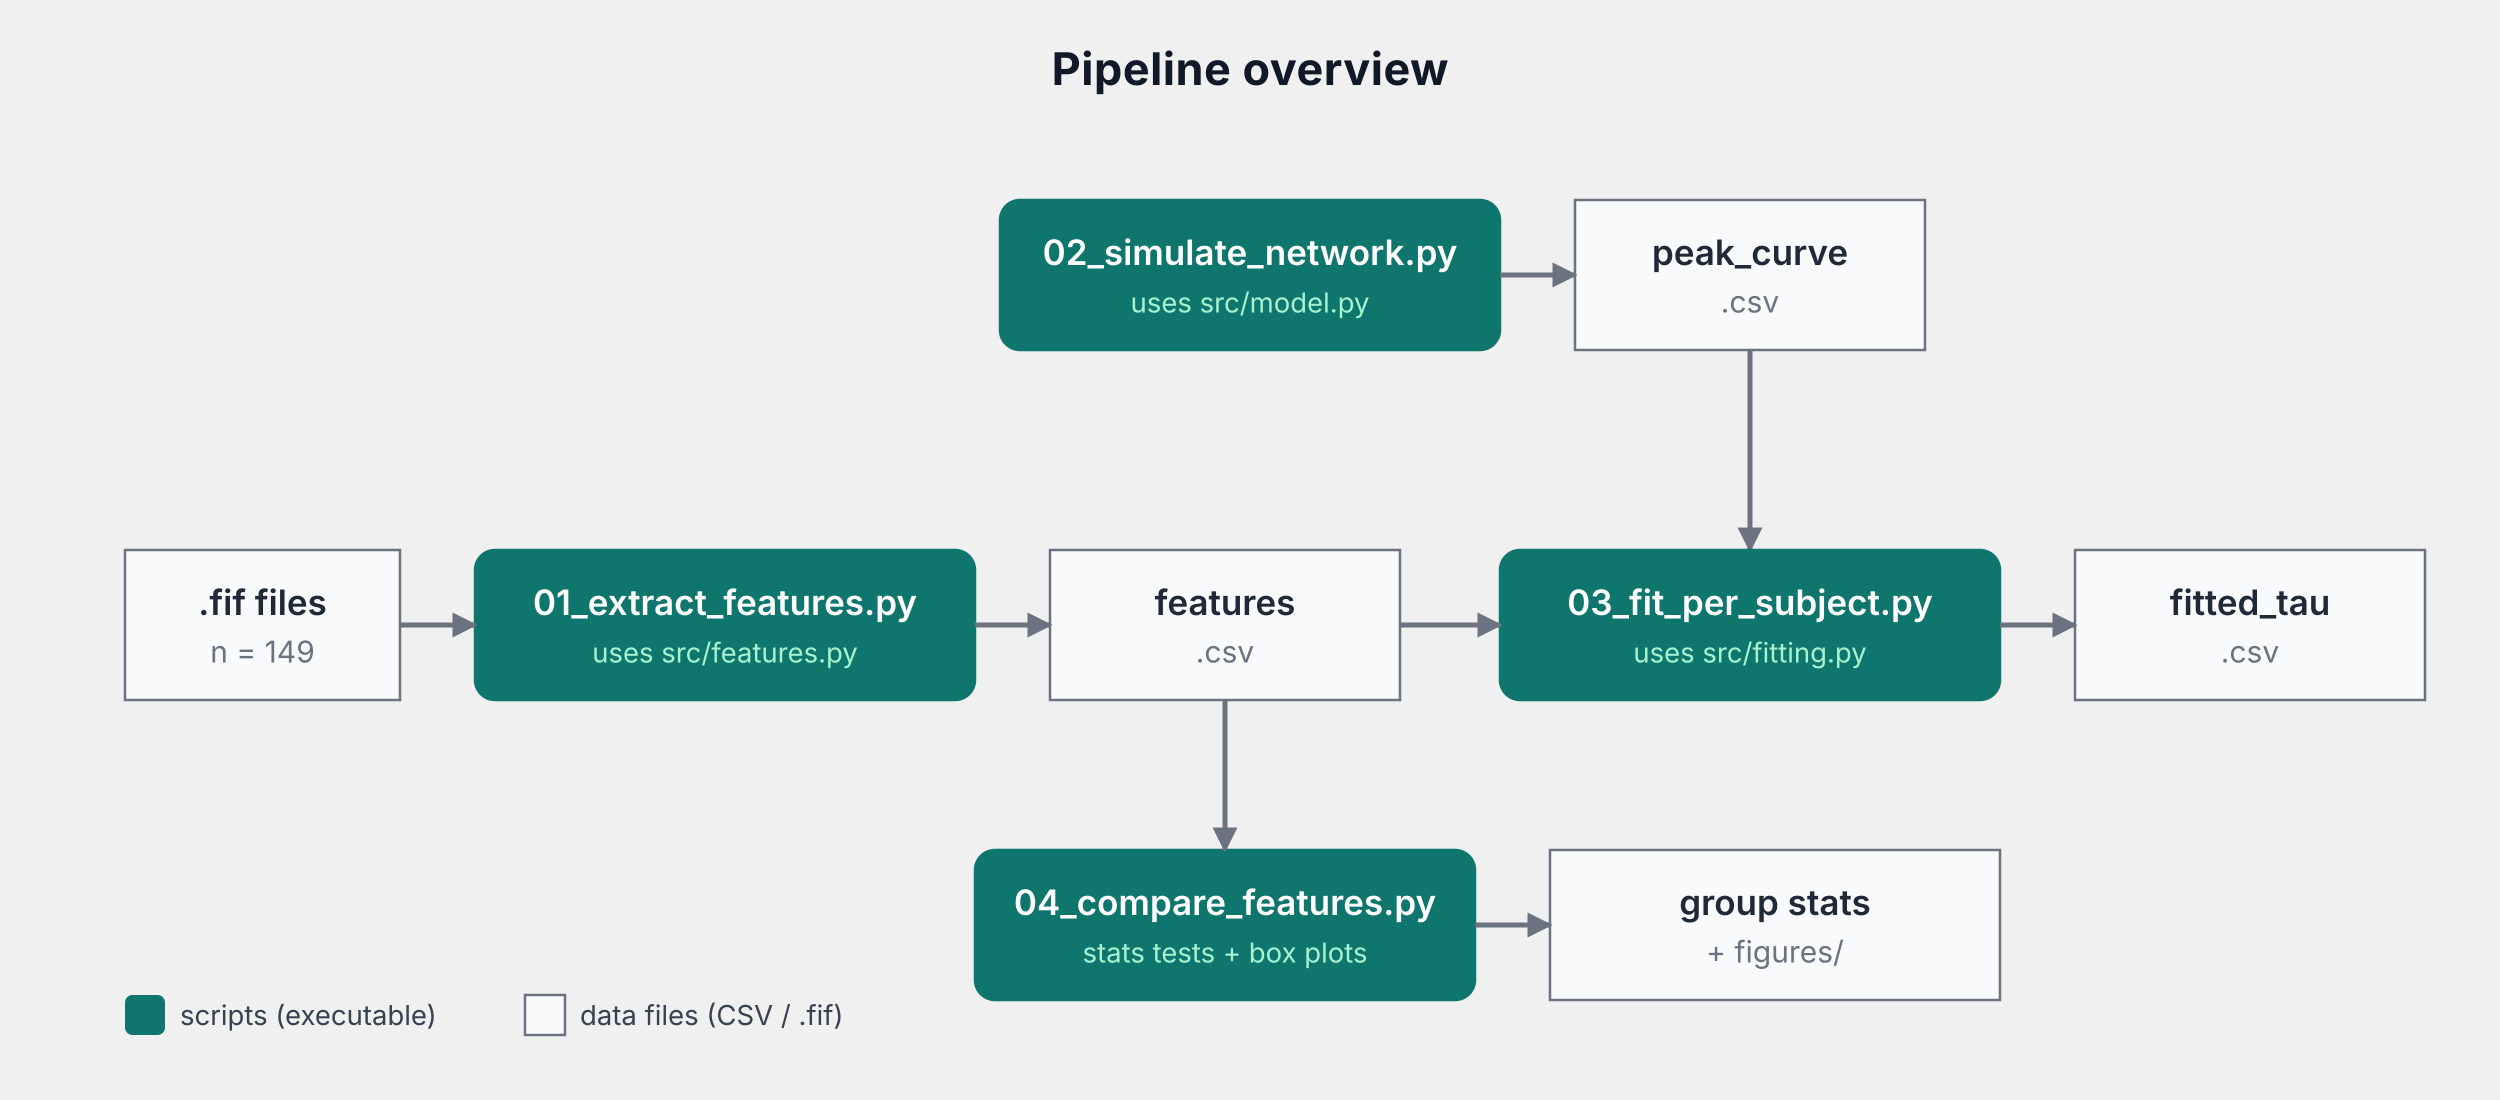
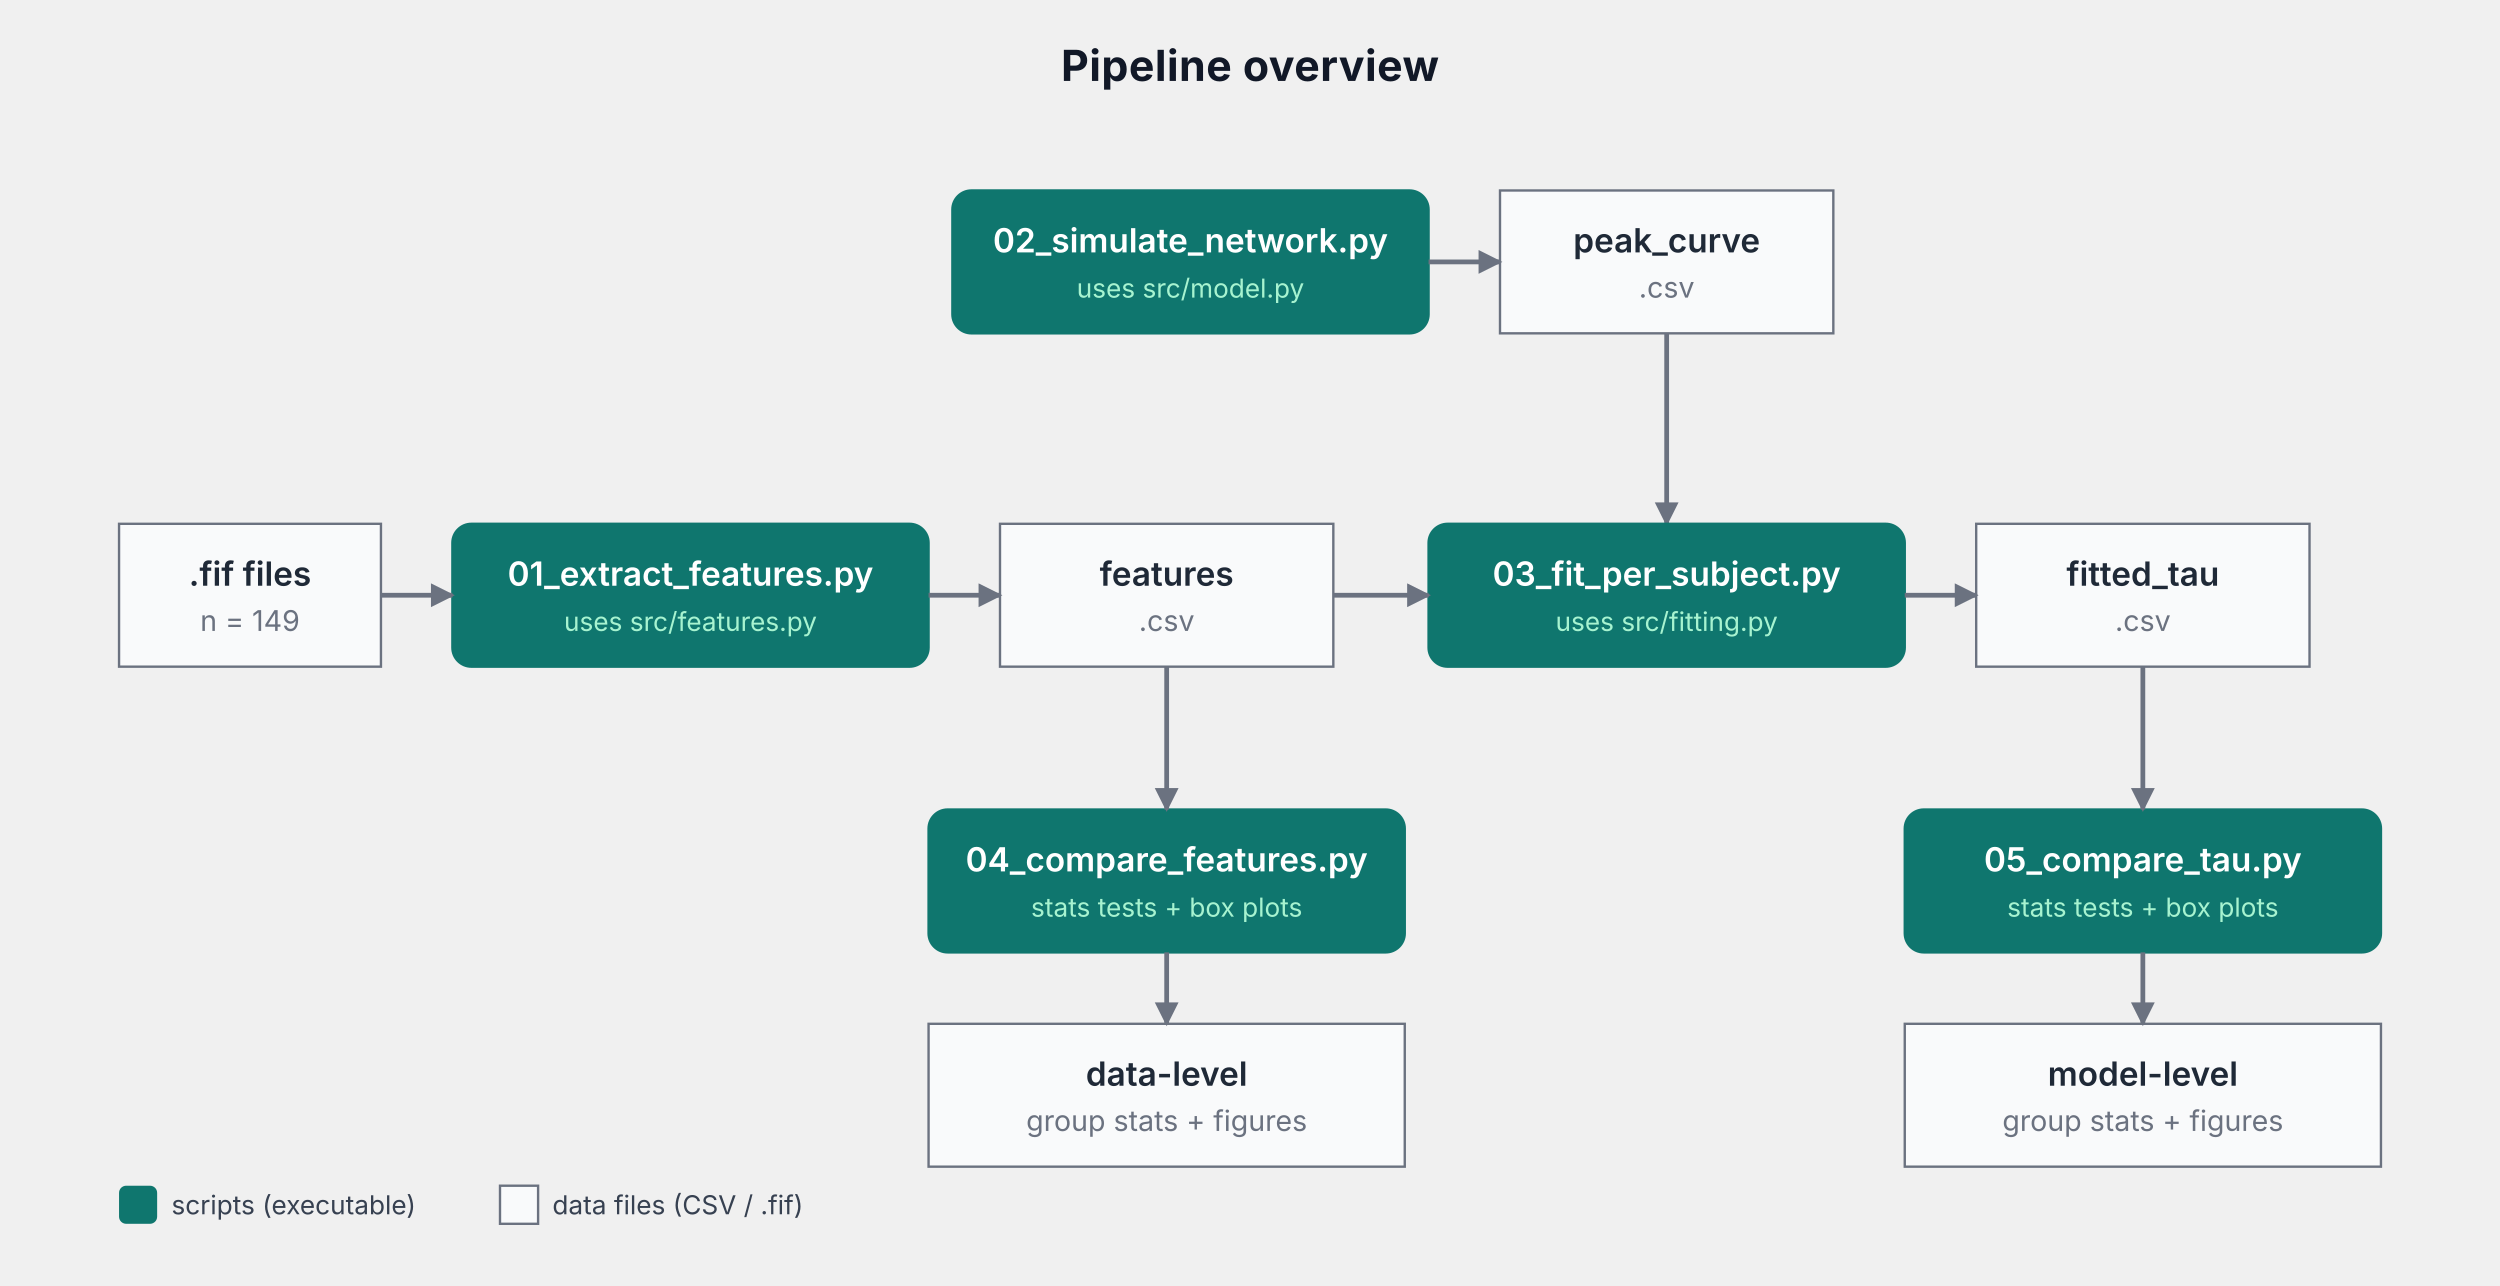
- <svg xmlns="http://www.w3.org/2000/svg" viewBox="0 0 1000 440" font-family="-apple-system, BlinkMacSystemFont, 'Segoe UI', sans-serif">
+ <svg xmlns="http://www.w3.org/2000/svg" viewBox="0 0 1050 540" font-family="-apple-system, BlinkMacSystemFont, 'Segoe UI', sans-serif">
  <defs>
    <marker id="arrow" markerWidth="10" markerHeight="10" refX="9" refY="5" orient="auto" markerUnits="userSpaceOnUse">
      <path d="M0,0 L0,10 L10,5 z" fill="#6b7280" />
    </marker>
  </defs>
-   <text x="500" y="34" text-anchor="middle" fill="#111827" font-size="18" font-weight="700" letter-spacing="0.2">Pipeline overview</text>
+   <text x="525" y="34" text-anchor="middle" fill="#111827" font-size="18" font-weight="700" letter-spacing="0.2">Pipeline overview</text>
  <rect x="400" y="80" width="200" height="60" rx="8" fill="#0f766e" stroke="#0f766e" />
  <text x="500" y="106" text-anchor="middle" fill="white" font-size="14" font-weight="600">02_simulate_network.py</text>
  <text x="500" y="125" text-anchor="middle" fill="#a7f3d0" font-size="11">uses src/model.py</text>
  <rect x="630" y="80" width="140" height="60" fill="#f9fafb" stroke="#6b7280" />
  <text x="700" y="106" text-anchor="middle" fill="#1f2937" font-size="14" font-weight="600">peak_curve</text>
  <text x="700" y="125" text-anchor="middle" fill="#6b7280" font-size="12">.csv</text>
  <line x1="600" y1="110" x2="630" y2="110" stroke="#6b7280" stroke-width="2" marker-end="url(#arrow)" />
  <line x1="700" y1="140" x2="700" y2="220" stroke="#6b7280" stroke-width="2" marker-end="url(#arrow)" />
  <rect x="50" y="220" width="110" height="60" fill="#f9fafb" stroke="#6b7280" />
  <text x="105" y="246" text-anchor="middle" fill="#1f2937" font-size="14" font-weight="600">.fif files</text>
  <text x="105" y="265" text-anchor="middle" fill="#6b7280" font-size="12">n = 149</text>
  <rect x="190" y="220" width="200" height="60" rx="8" fill="#0f766e" stroke="#0f766e" />
  <text x="290" y="246" text-anchor="middle" fill="white" font-size="14" font-weight="600">01_extract_features.py</text>
  <text x="290" y="265" text-anchor="middle" fill="#a7f3d0" font-size="11">uses src/features.py</text>
  <rect x="420" y="220" width="140" height="60" fill="#f9fafb" stroke="#6b7280" />
  <text x="490" y="246" text-anchor="middle" fill="#1f2937" font-size="14" font-weight="600">features</text>
  <text x="490" y="265" text-anchor="middle" fill="#6b7280" font-size="12">.csv</text>
  <rect x="600" y="220" width="200" height="60" rx="8" fill="#0f766e" stroke="#0f766e" />
  <text x="700" y="246" text-anchor="middle" fill="white" font-size="14" font-weight="600">03_fit_per_subject.py</text>
  <text x="700" y="265" text-anchor="middle" fill="#a7f3d0" font-size="11">uses src/fitting.py</text>
  <rect x="830" y="220" width="140" height="60" fill="#f9fafb" stroke="#6b7280" />
  <text x="900" y="246" text-anchor="middle" fill="#1f2937" font-size="14" font-weight="600">fitted_tau</text>
  <text x="900" y="265" text-anchor="middle" fill="#6b7280" font-size="12">.csv</text>
  <line x1="160" y1="250" x2="190" y2="250" stroke="#6b7280" stroke-width="2" marker-end="url(#arrow)" />
  <line x1="390" y1="250" x2="420" y2="250" stroke="#6b7280" stroke-width="2" marker-end="url(#arrow)" />
  <line x1="560" y1="250" x2="600" y2="250" stroke="#6b7280" stroke-width="2" marker-end="url(#arrow)" />
  <line x1="800" y1="250" x2="830" y2="250" stroke="#6b7280" stroke-width="2" marker-end="url(#arrow)" />
  <rect x="390" y="340" width="200" height="60" rx="8" fill="#0f766e" stroke="#0f766e" />
  <text x="490" y="366" text-anchor="middle" fill="white" font-size="14" font-weight="600">04_compare_features.py</text>
  <text x="490" y="385" text-anchor="middle" fill="#a7f3d0" font-size="11">stats tests + box plots</text>
-   <rect x="620" y="340" width="180" height="60" fill="#f9fafb" stroke="#6b7280" />
-   <text x="710" y="366" text-anchor="middle" fill="#1f2937" font-size="14" font-weight="600">group stats</text>
-   <text x="710" y="385" text-anchor="middle" fill="#6b7280" font-size="12">+ figures/</text>
+   <rect x="390" y="430" width="200" height="60" fill="#f9fafb" stroke="#6b7280" />
+   <text x="490" y="456" text-anchor="middle" fill="#1f2937" font-size="14" font-weight="600">data-level</text>
+   <text x="490" y="475" text-anchor="middle" fill="#6b7280" font-size="12">group stats + figures</text>
  <line x1="490" y1="280" x2="490" y2="340" stroke="#6b7280" stroke-width="2" marker-end="url(#arrow)" />
-   <line x1="590" y1="370" x2="620" y2="370" stroke="#6b7280" stroke-width="2" marker-end="url(#arrow)" />
-   <g transform="translate(50, 410)">
+   <line x1="490" y1="400" x2="490" y2="430" stroke="#6b7280" stroke-width="2" marker-end="url(#arrow)" />
+   <rect x="800" y="340" width="200" height="60" rx="8" fill="#0f766e" stroke="#0f766e" />
+   <text x="900" y="366" text-anchor="middle" fill="white" font-size="14" font-weight="600">05_compare_tau.py</text>
+   <text x="900" y="385" text-anchor="middle" fill="#a7f3d0" font-size="11">stats tests + box plots</text>
+   <rect x="800" y="430" width="200" height="60" fill="#f9fafb" stroke="#6b7280" />
+   <text x="900" y="456" text-anchor="middle" fill="#1f2937" font-size="14" font-weight="600">model-level</text>
+   <text x="900" y="475" text-anchor="middle" fill="#6b7280" font-size="12">group stats + figures</text>
+   <line x1="900" y1="280" x2="900" y2="340" stroke="#6b7280" stroke-width="2" marker-end="url(#arrow)" />
+   <line x1="900" y1="400" x2="900" y2="430" stroke="#6b7280" stroke-width="2" marker-end="url(#arrow)" />
+   <g transform="translate(50, 510)">
    <rect x="0" y="-12" width="16" height="16" rx="3" fill="#0f766e" />
    <text x="22" y="0" fill="#374151" font-size="11">scripts (executable)</text>
    <rect x="160" y="-12" width="16" height="16" fill="#f9fafb" stroke="#6b7280" />
    <text x="182" y="0" fill="#374151" font-size="11">data files (CSV / .fif)</text>
  </g>
</svg>
